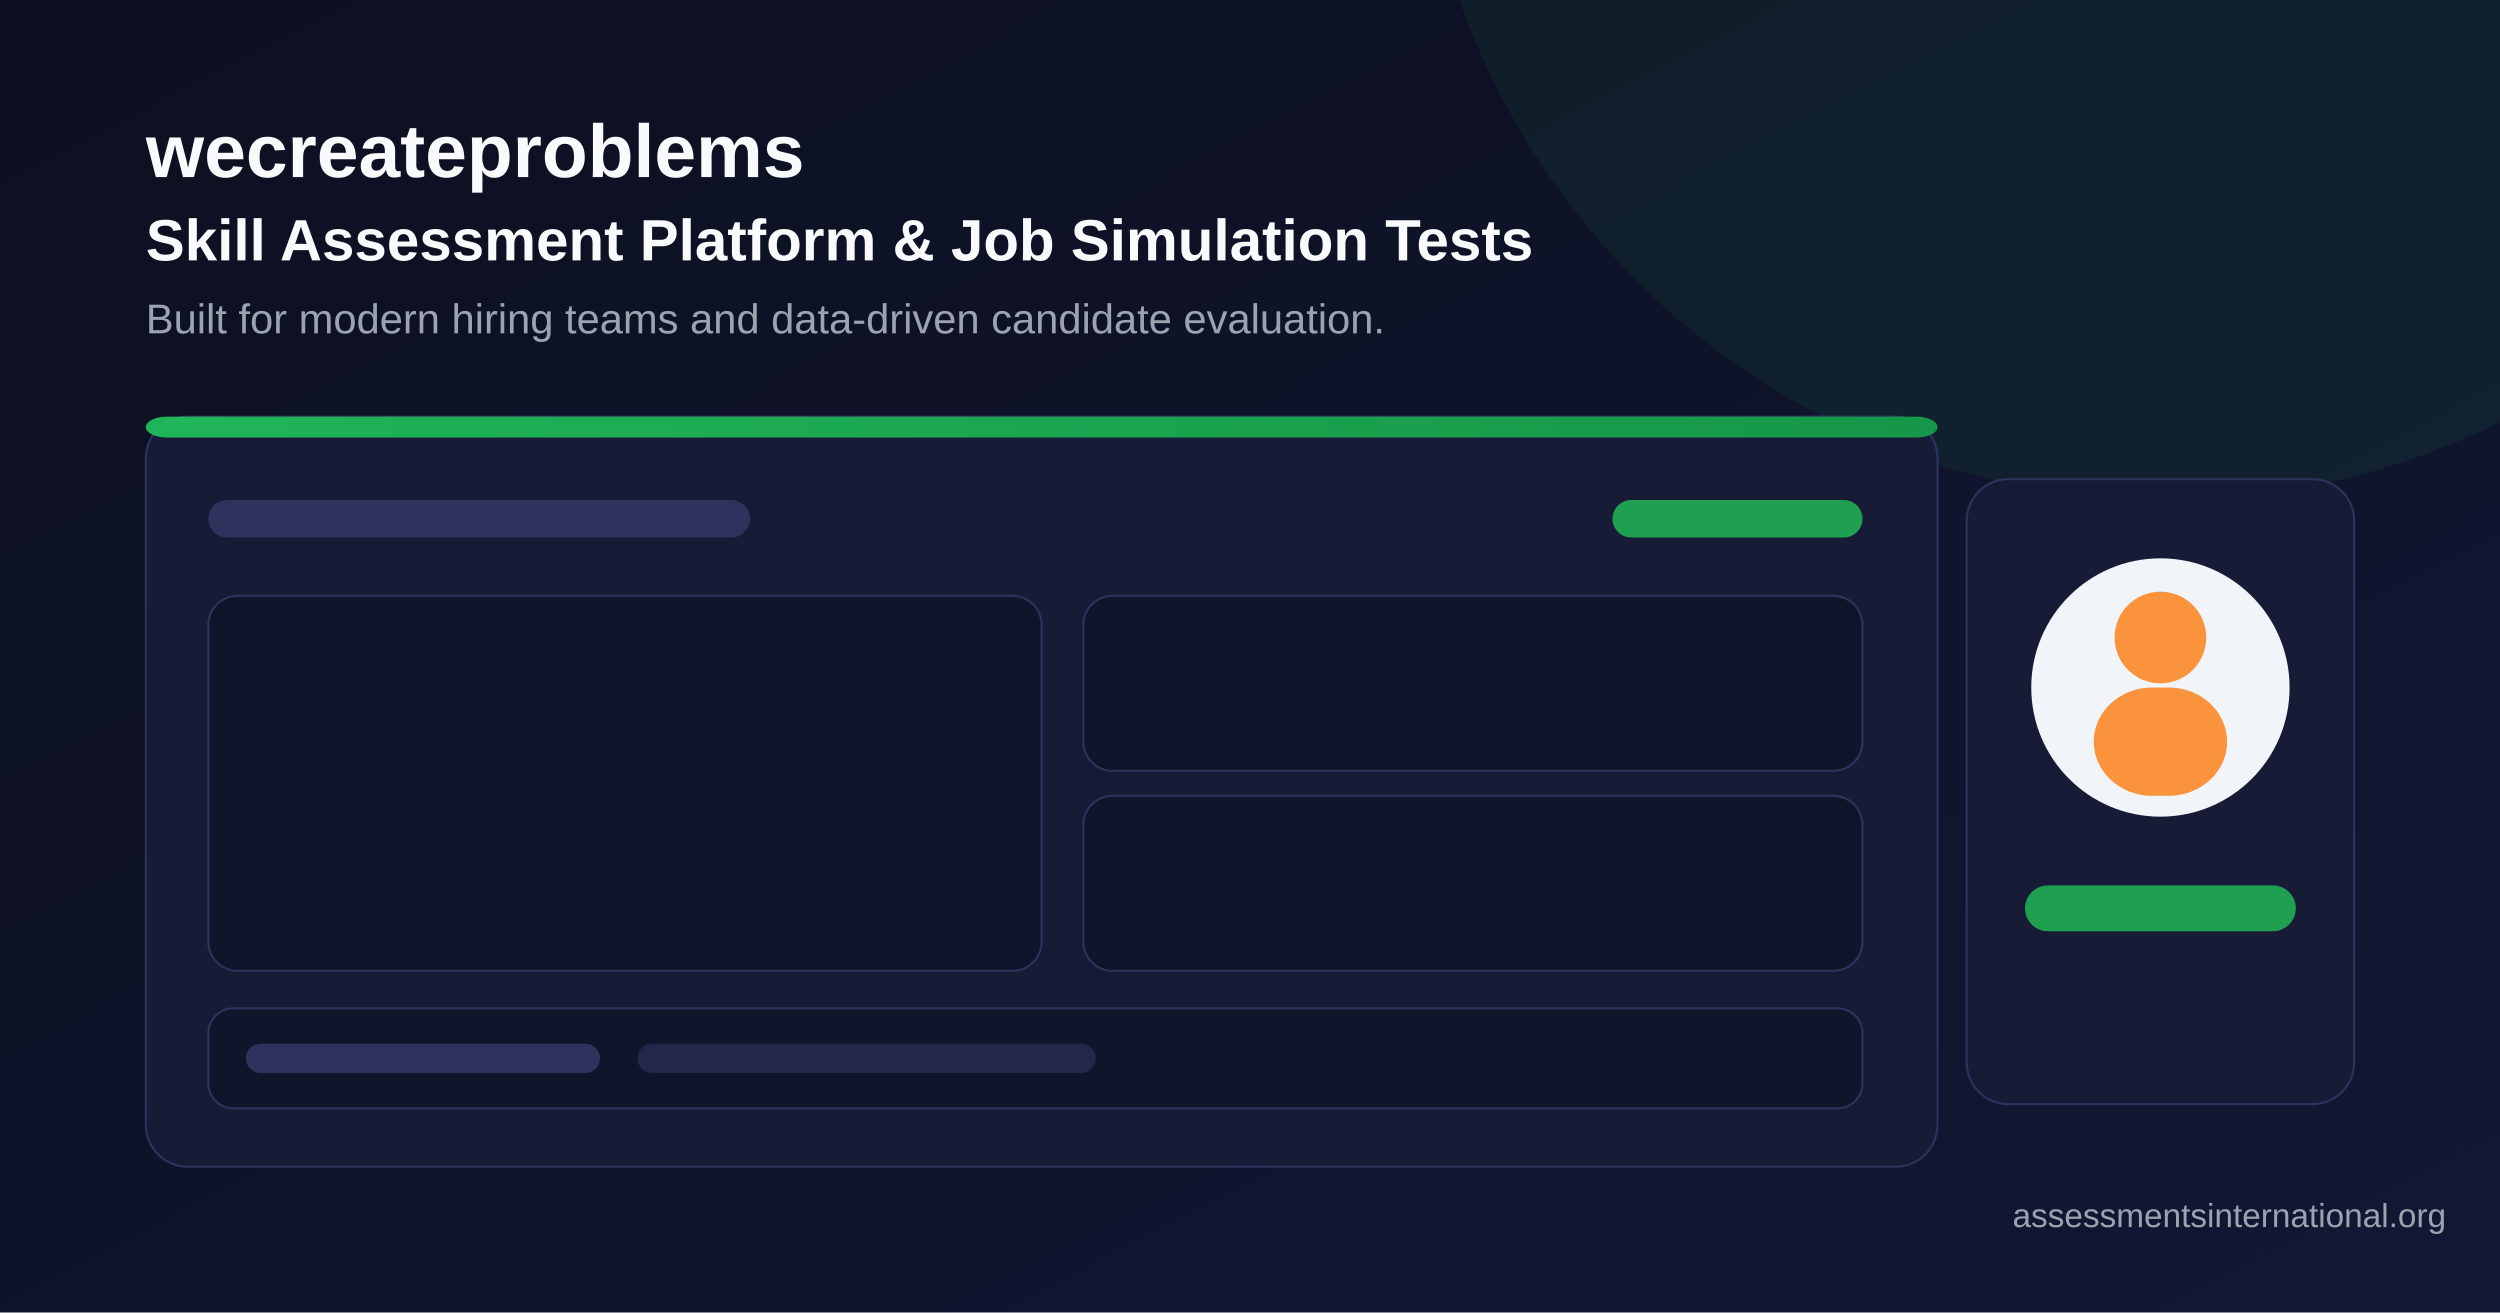
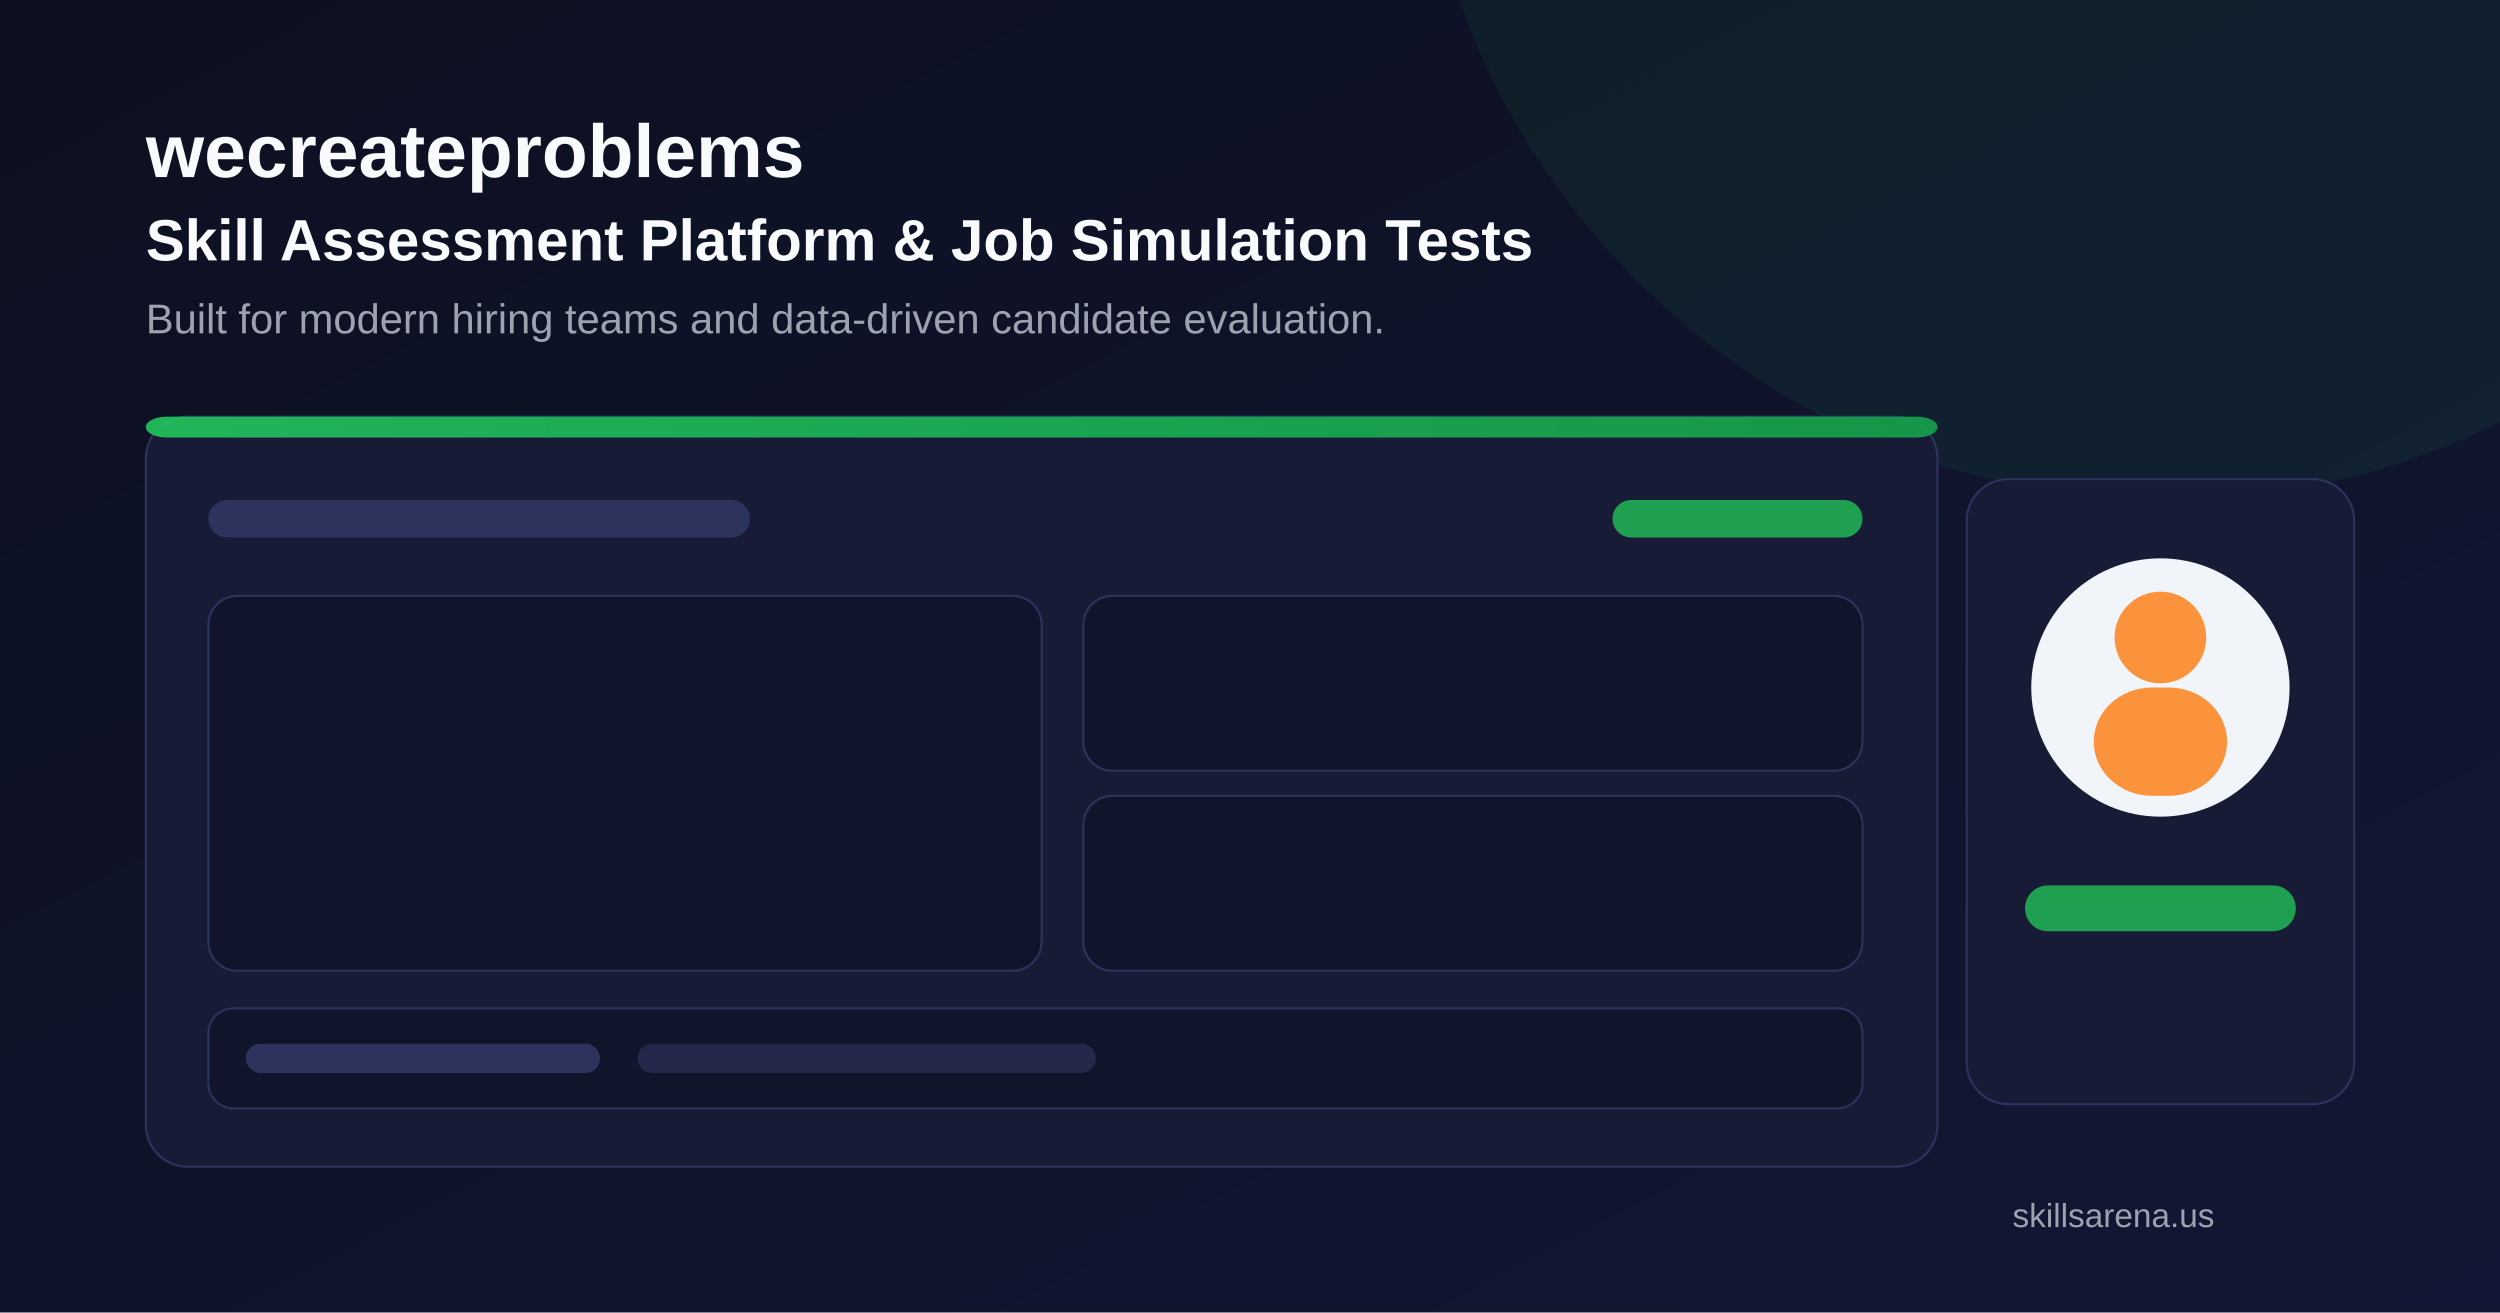
<svg xmlns="http://www.w3.org/2000/svg" width="1200" height="630" viewBox="0 0 1200 630" role="img" aria-label="wecreateproblems dashboard preview">
  <defs>
    <linearGradient id="bg" x1="0" y1="0" x2="1" y2="1">
      <stop offset="0%" stop-color="#0d1020" />
      <stop offset="100%" stop-color="#121735" />
    </linearGradient>
    <linearGradient id="accent" x1="0" y1="0" x2="1" y2="0">
      <stop offset="0%" stop-color="#22c55e" />
      <stop offset="100%" stop-color="#16a34a" />
    </linearGradient>
  </defs>
  <rect width="1200" height="630" fill="url(#bg)" />
  <circle cx="1040" cy="-120" r="360" fill="#22c55e" opacity="0.07" />
  <text x="70" y="85" font-family="DM Sans, Segoe UI, Arial, sans-serif" font-size="36" font-weight="700" fill="#f8fafc">wecreateproblems</text>
  <text x="70" y="125" font-family="DM Sans, Segoe UI, Arial, sans-serif" font-size="28" font-weight="700" fill="#f8fafc">Skill Assessment Platform &amp; Job Simulation Tests</text>
  <text x="70" y="160" font-family="DM Sans, Segoe UI, Arial, sans-serif" font-size="20" fill="#9ca3af">Built for modern hiring teams and data-driven candidate evaluation.</text>
  <rect x="70" y="200" width="860" height="360" rx="20" fill="#171b36" stroke="#2d335c" />
  <rect x="70" y="200" width="860" height="10" rx="10" fill="url(#accent)" opacity="0.9" />
  <rect x="100" y="240" width="260" height="18" rx="9" fill="#2d335c" />
  <rect x="774" y="240" width="120" height="18" rx="9" fill="#1f9f50" />
  <rect x="100" y="286" width="400" height="180" rx="14" fill="#11152b" stroke="#2d335c" />
  <rect x="520" y="286" width="374" height="84" rx="14" fill="#11152b" stroke="#2d335c" />
  <rect x="520" y="382" width="374" height="84" rx="14" fill="#11152b" stroke="#2d335c" />
  <rect x="100" y="484" width="794" height="48" rx="12" fill="#11152b" stroke="#2d335c" />
  <rect x="118" y="501" width="170" height="14" rx="7" fill="#2d335c" />
  <rect x="306" y="501" width="220" height="14" rx="7" fill="#23284a" />
  <rect x="944" y="230" width="186" height="300" rx="20" fill="#171b36" stroke="#2d335c" />
  <circle cx="1037" cy="330" r="62" fill="#f1f5f9" />
  <circle cx="1037" cy="306" r="22" fill="#fb923c" />
  <rect x="1005" y="330" width="64" height="52" rx="28" fill="#fb923c" />
  <rect x="972" y="425" width="130" height="22" rx="11" fill="#1f9f50" />
-   <text x="966" y="589" font-family="DM Sans, Segoe UI, Arial, sans-serif" font-size="16" fill="#9ca3af">assessmentsinternational.org</text>
+   <text x="966" y="589" font-family="DM Sans, Segoe UI, Arial, sans-serif" font-size="16" fill="#9ca3af">skillsarena.us</text>
</svg>
